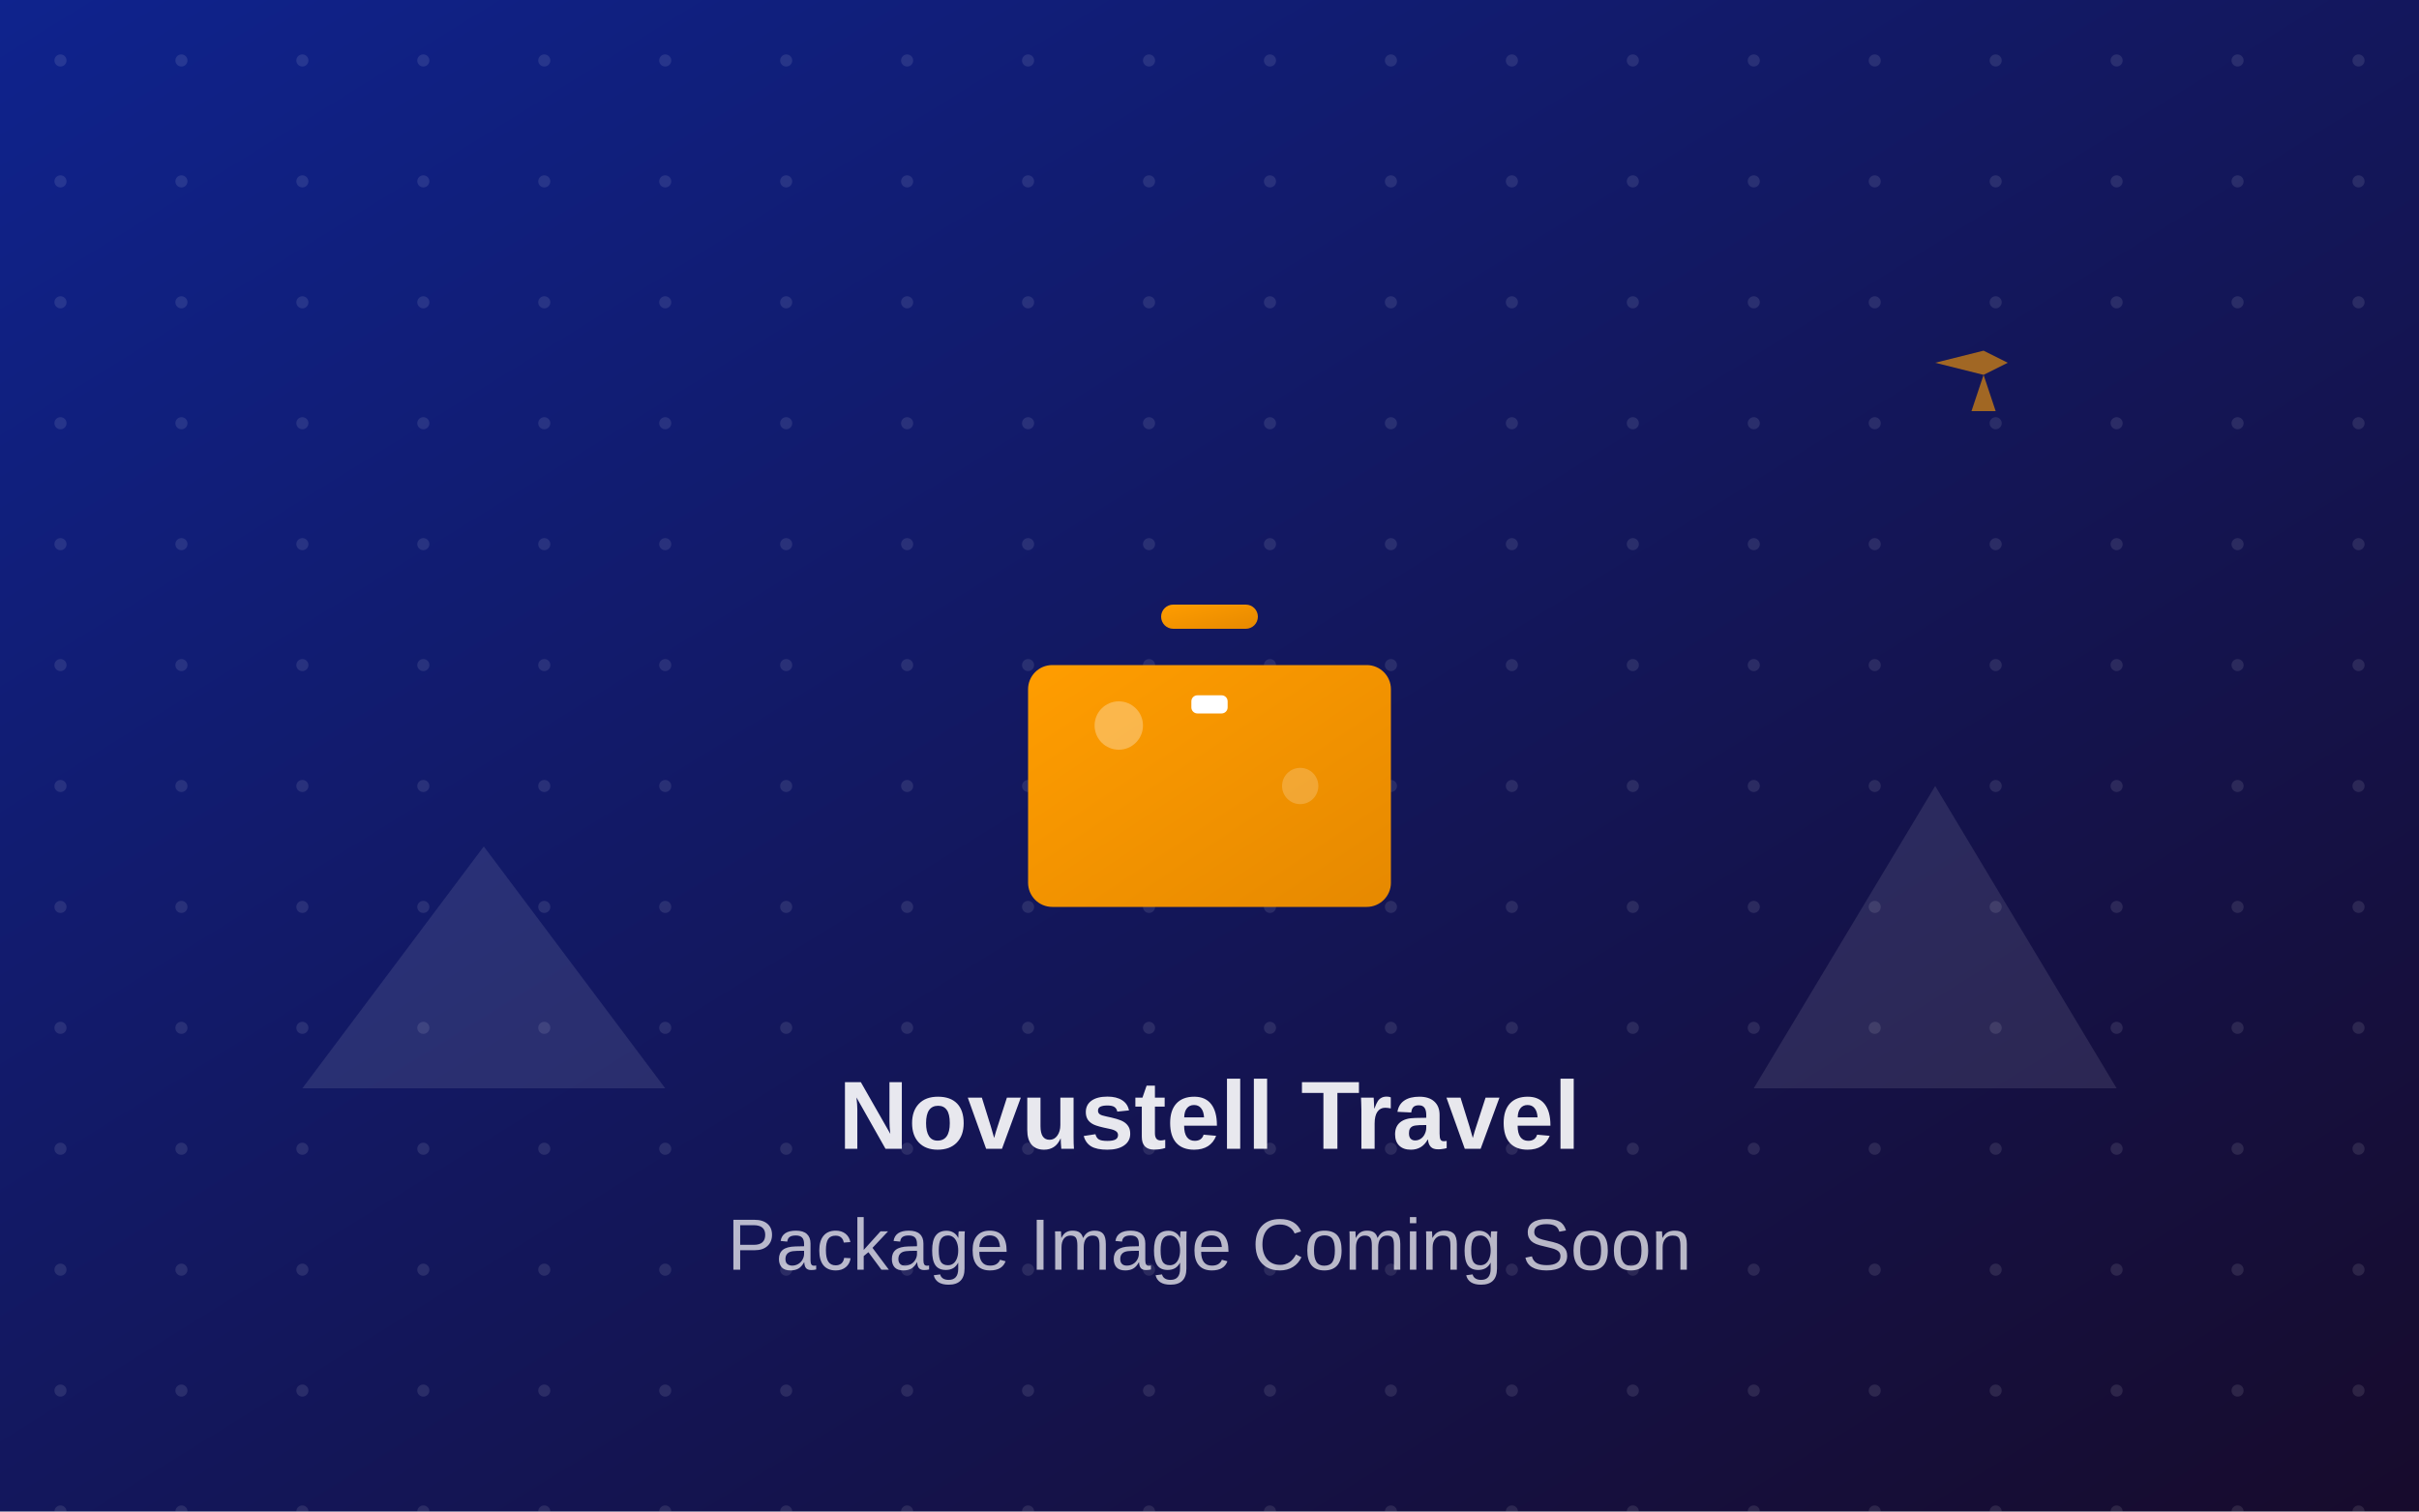
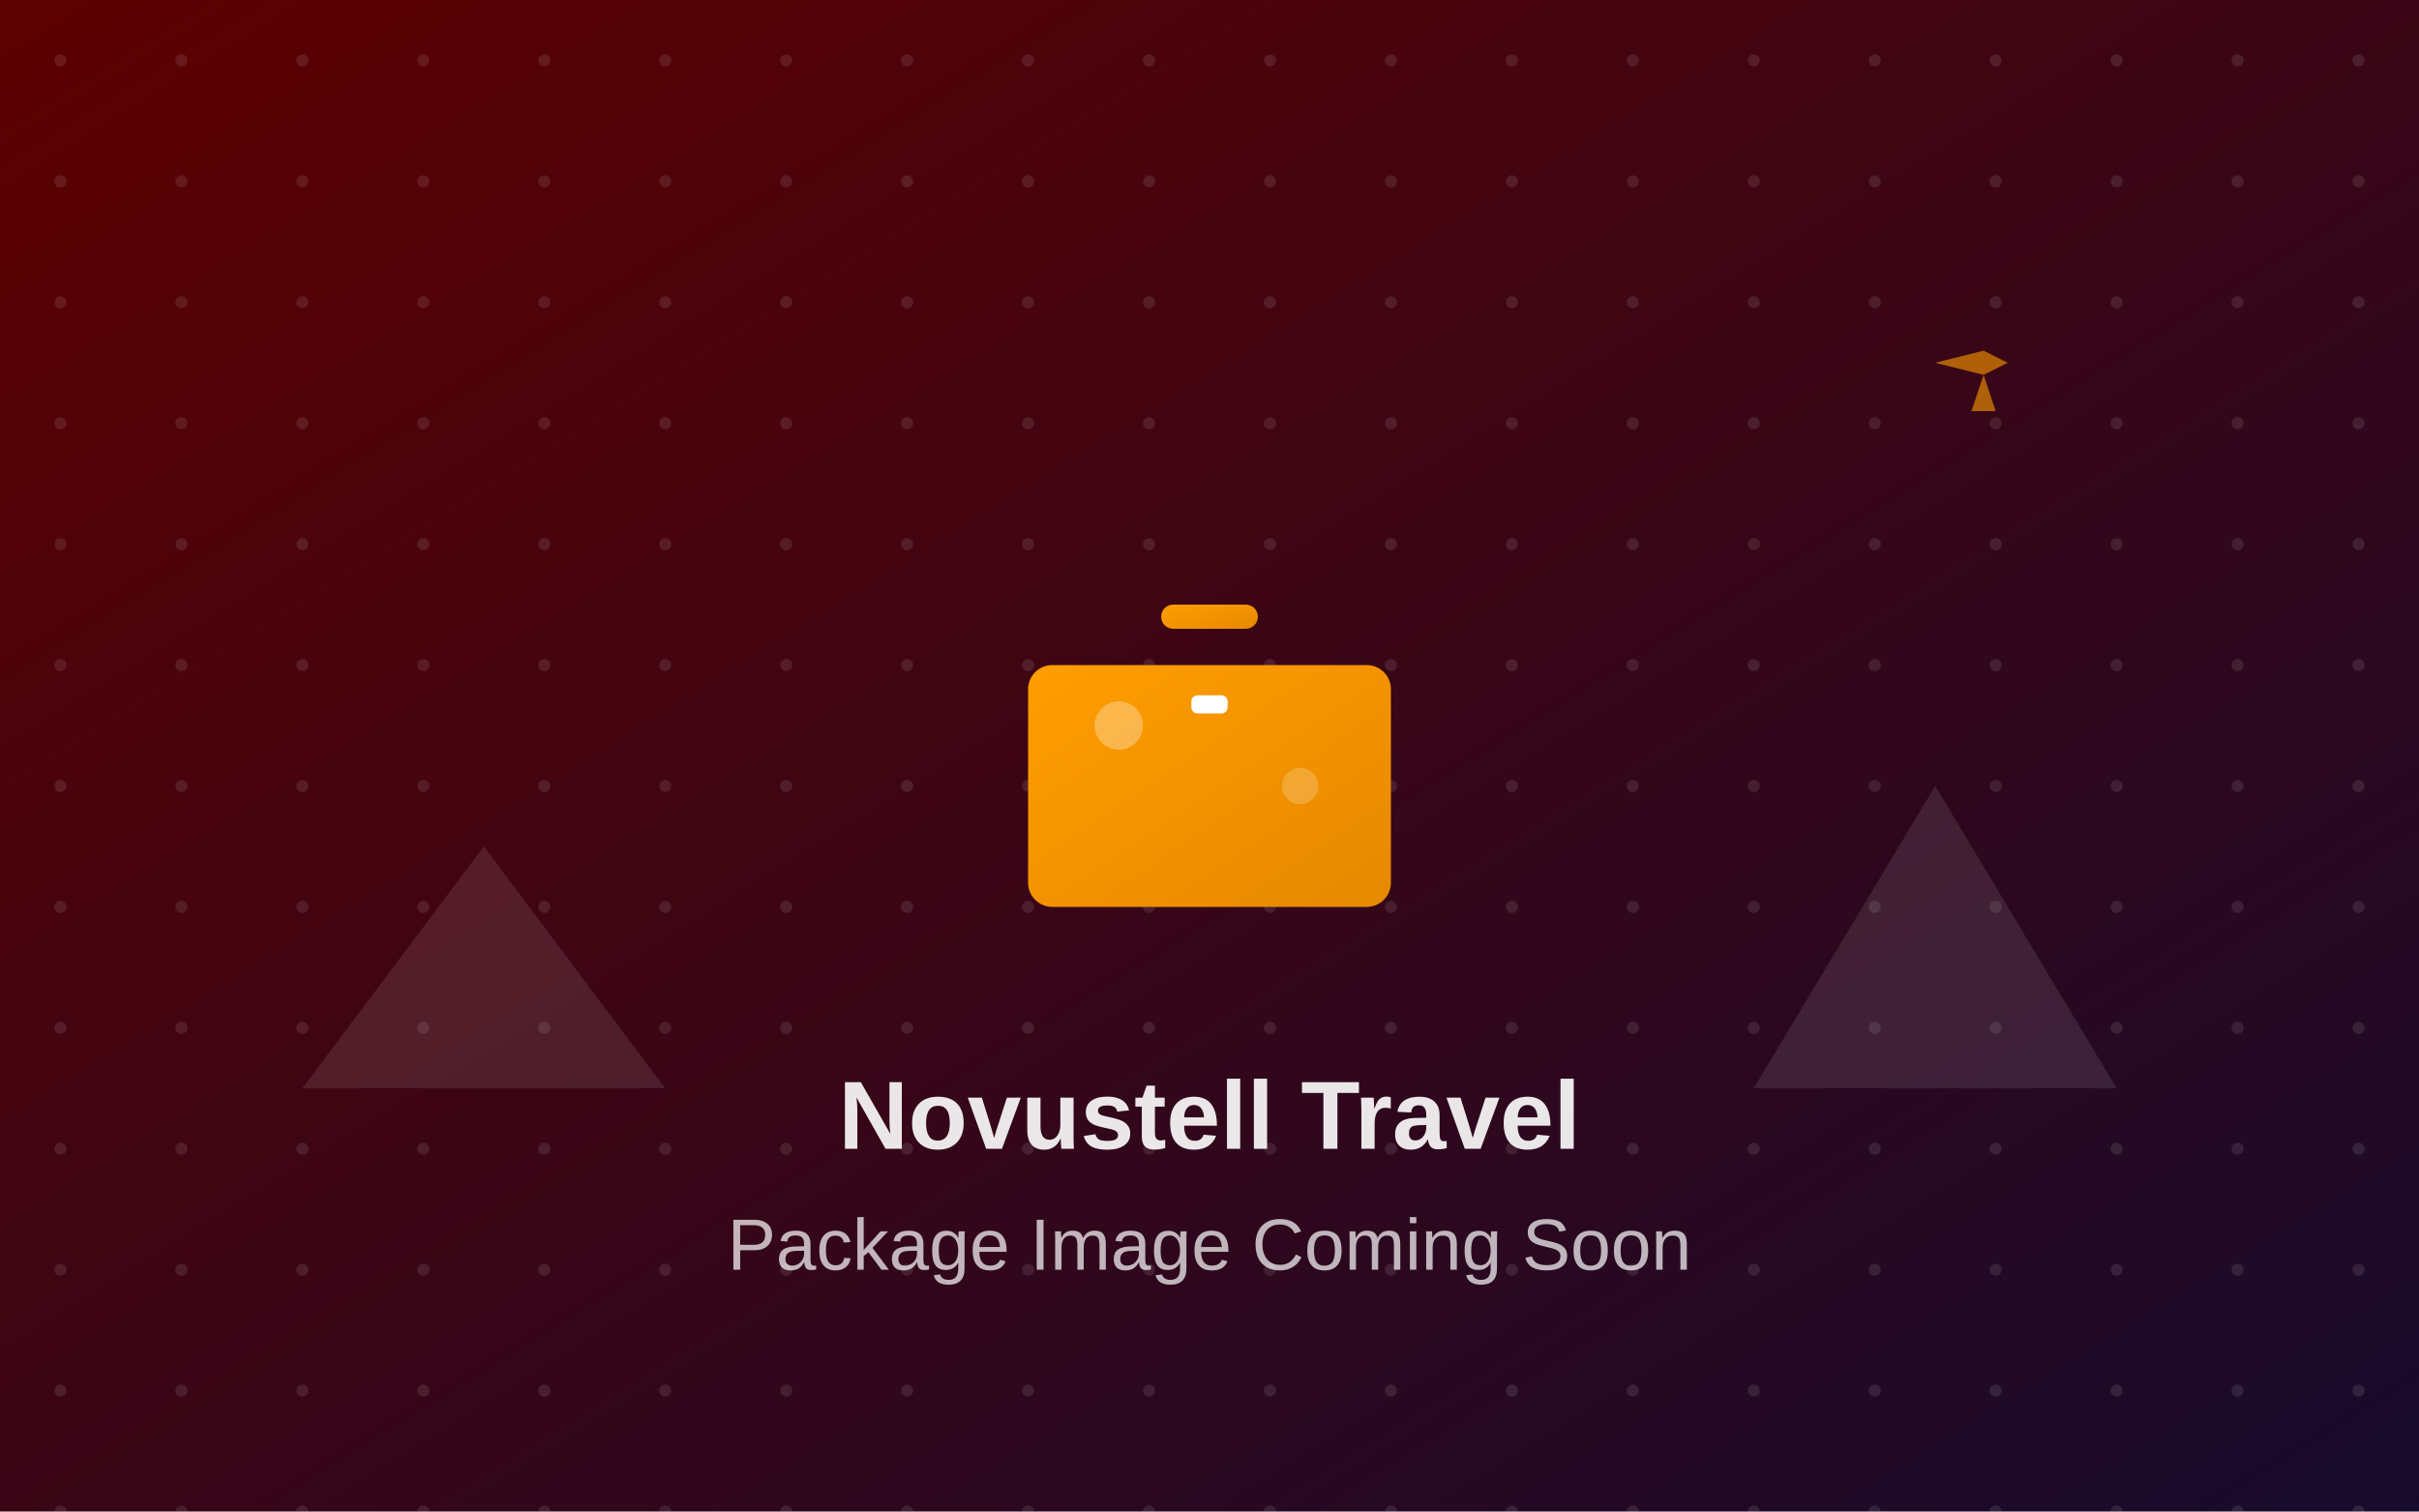
<svg xmlns="http://www.w3.org/2000/svg" width="400" height="250" viewBox="0 0 400 250">
  <defs>
    <linearGradient id="bgGradient" x1="0%" y1="0%" x2="100%" y2="100%">
-       <stop offset="0%" style="stop-color:#0f238d;stop-opacity:1" />
+       <stop offset="0%" style="stop-color:#5d0000;stop-opacity:1" />
      <stop offset="100%" style="stop-color:#170b2c;stop-opacity:1" />
    </linearGradient>
    <linearGradient id="iconGradient" x1="0%" y1="0%" x2="100%" y2="100%">
      <stop offset="0%" style="stop-color:#ff9d00;stop-opacity:1" />
      <stop offset="100%" style="stop-color:#e68900;stop-opacity:1" />
    </linearGradient>
  </defs>
  <rect width="400" height="250" fill="url(#bgGradient)" />
  <pattern id="dots" x="0" y="0" width="20" height="20" patternUnits="userSpaceOnUse">
    <circle cx="10" cy="10" r="1" fill="rgba(255,255,255,0.1)" />
  </pattern>
  <rect width="400" height="250" fill="url(#dots)" />
  <g transform="translate(200, 125)">
    <rect x="-30" y="-15" width="60" height="40" rx="4" fill="url(#iconGradient)" />
    <rect x="-8" y="-25" width="16" height="4" rx="2" fill="url(#iconGradient)" />
    <rect x="-3" y="-10" width="6" height="3" rx="1" fill="#ffffff" />
    <circle cx="-15" cy="-5" r="4" fill="rgba(255,255,255,0.3)" />
    <circle cx="15" cy="5" r="3" fill="rgba(255,255,255,0.2)" />
  </g>
  <polygon points="50,180 80,140 110,180" fill="rgba(255,255,255,0.1)" />
  <polygon points="290,180 320,130 350,180" fill="rgba(255,255,255,0.1)" />
  <g transform="translate(320, 60)">
    <path d="M0,0 L8,2 L12,0 L8,-2 Z M8,2 L6,8 L10,8 Z" fill="rgba(255,157,0,0.6)" />
  </g>
  <text x="200" y="190" text-anchor="middle" fill="rgba(255,255,255,0.9)" font-family="Arial, sans-serif" font-size="16" font-weight="600">
    Novustell Travel
  </text>
  <text x="200" y="210" text-anchor="middle" fill="rgba(255,255,255,0.7)" font-family="Arial, sans-serif" font-size="12">
    Package Image Coming Soon
  </text>
</svg>
